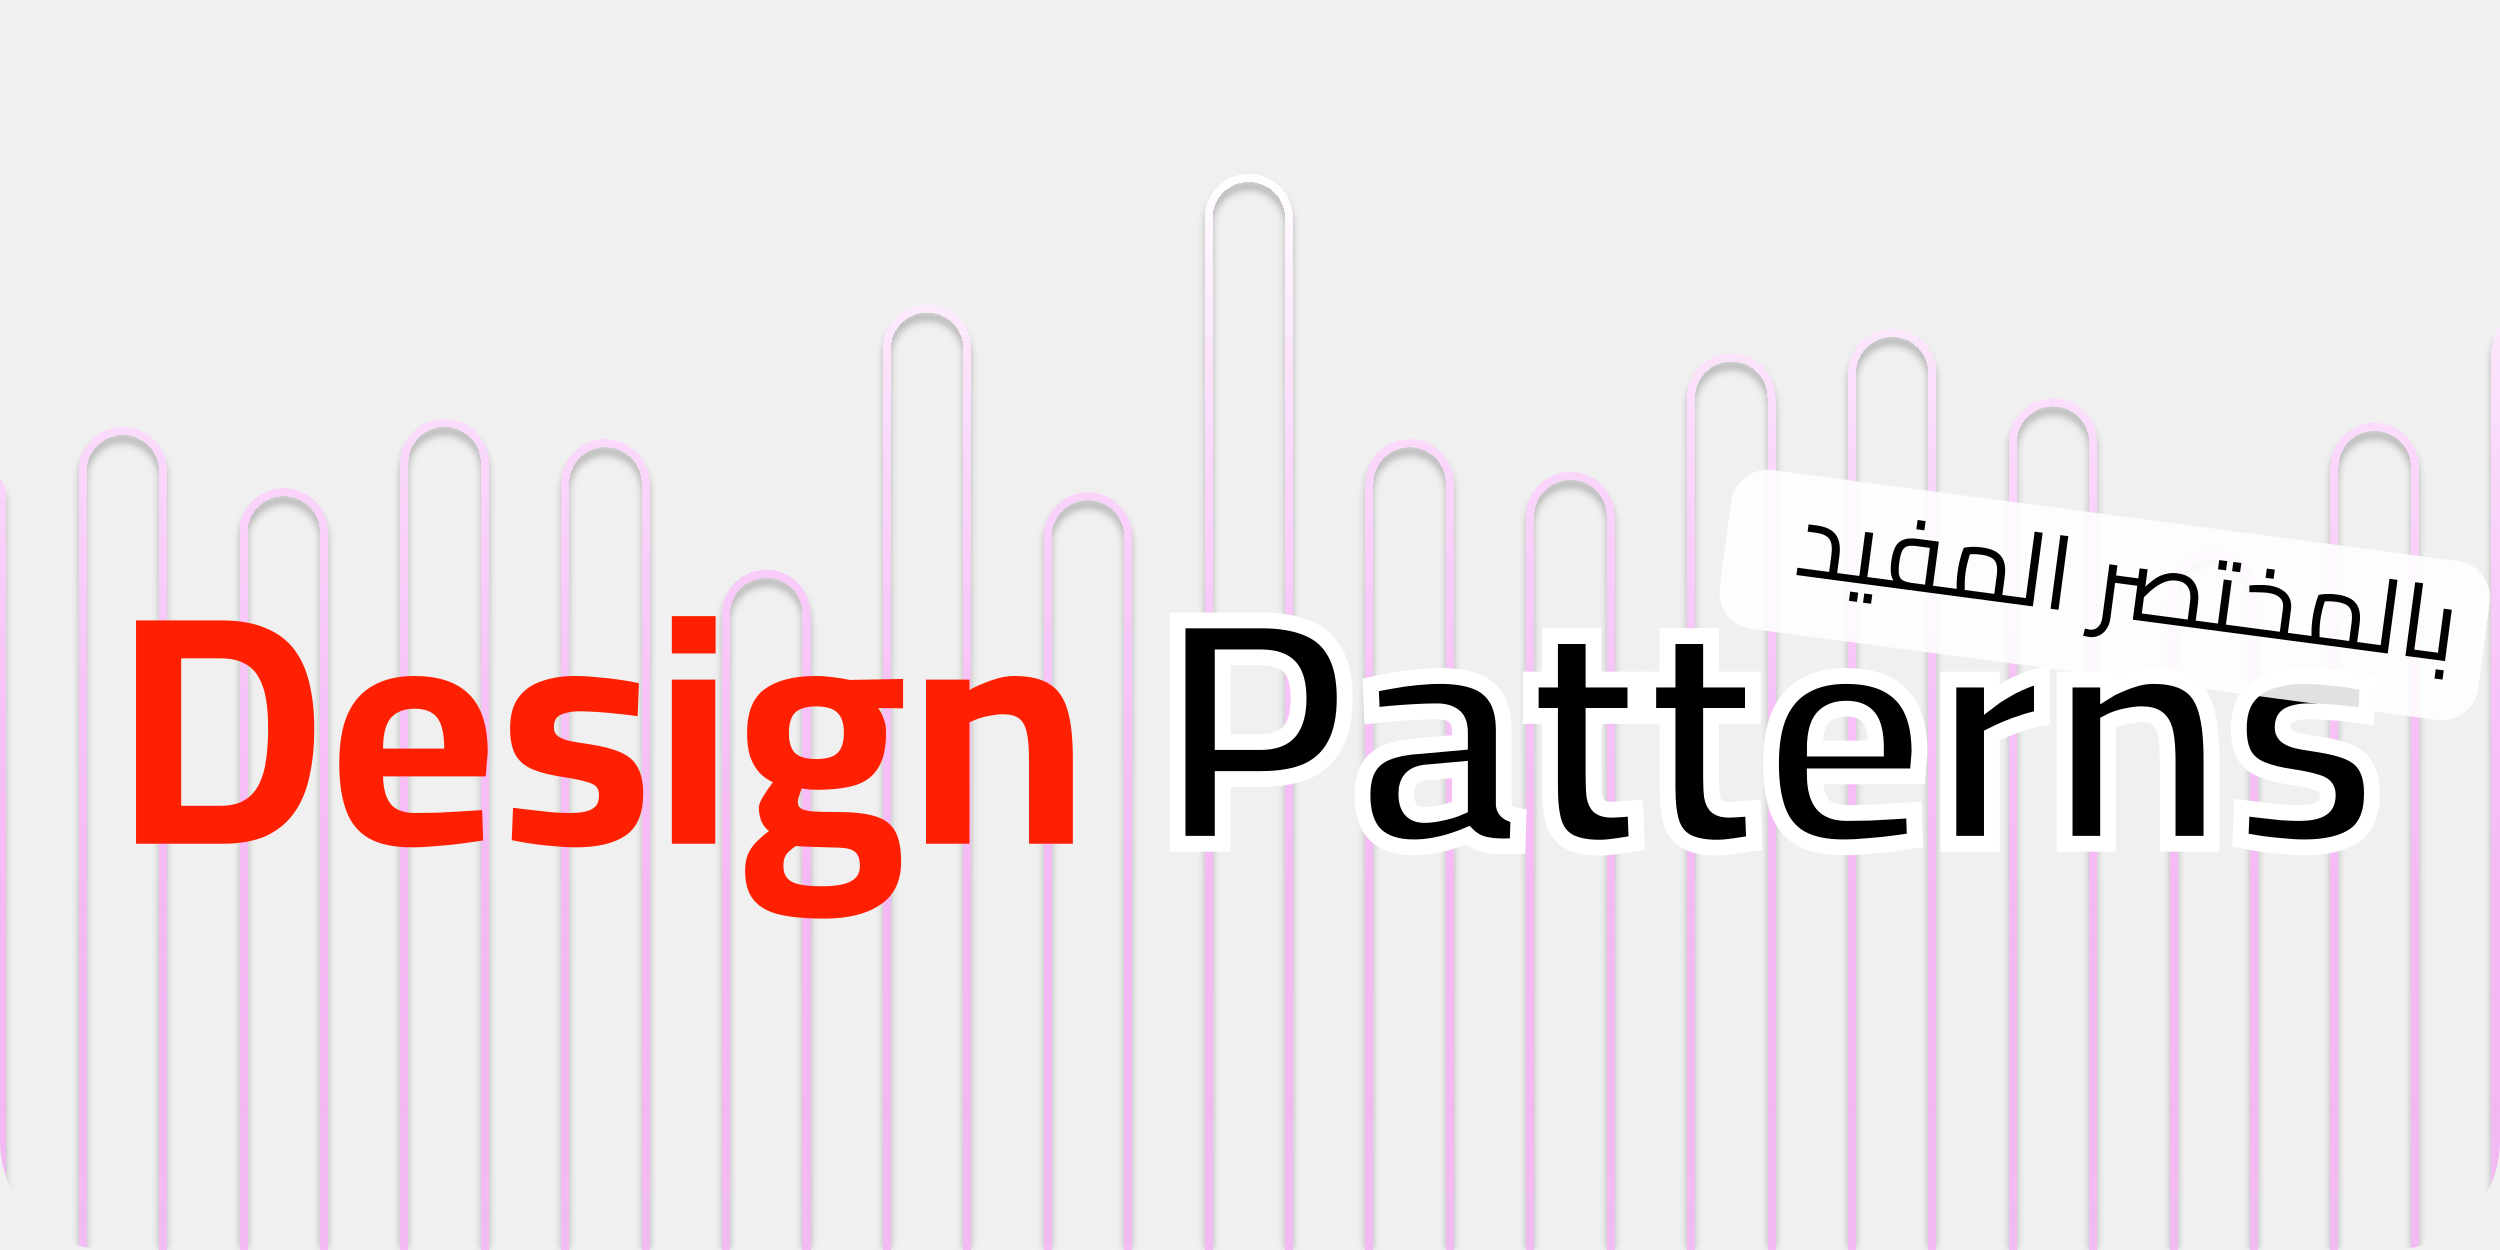
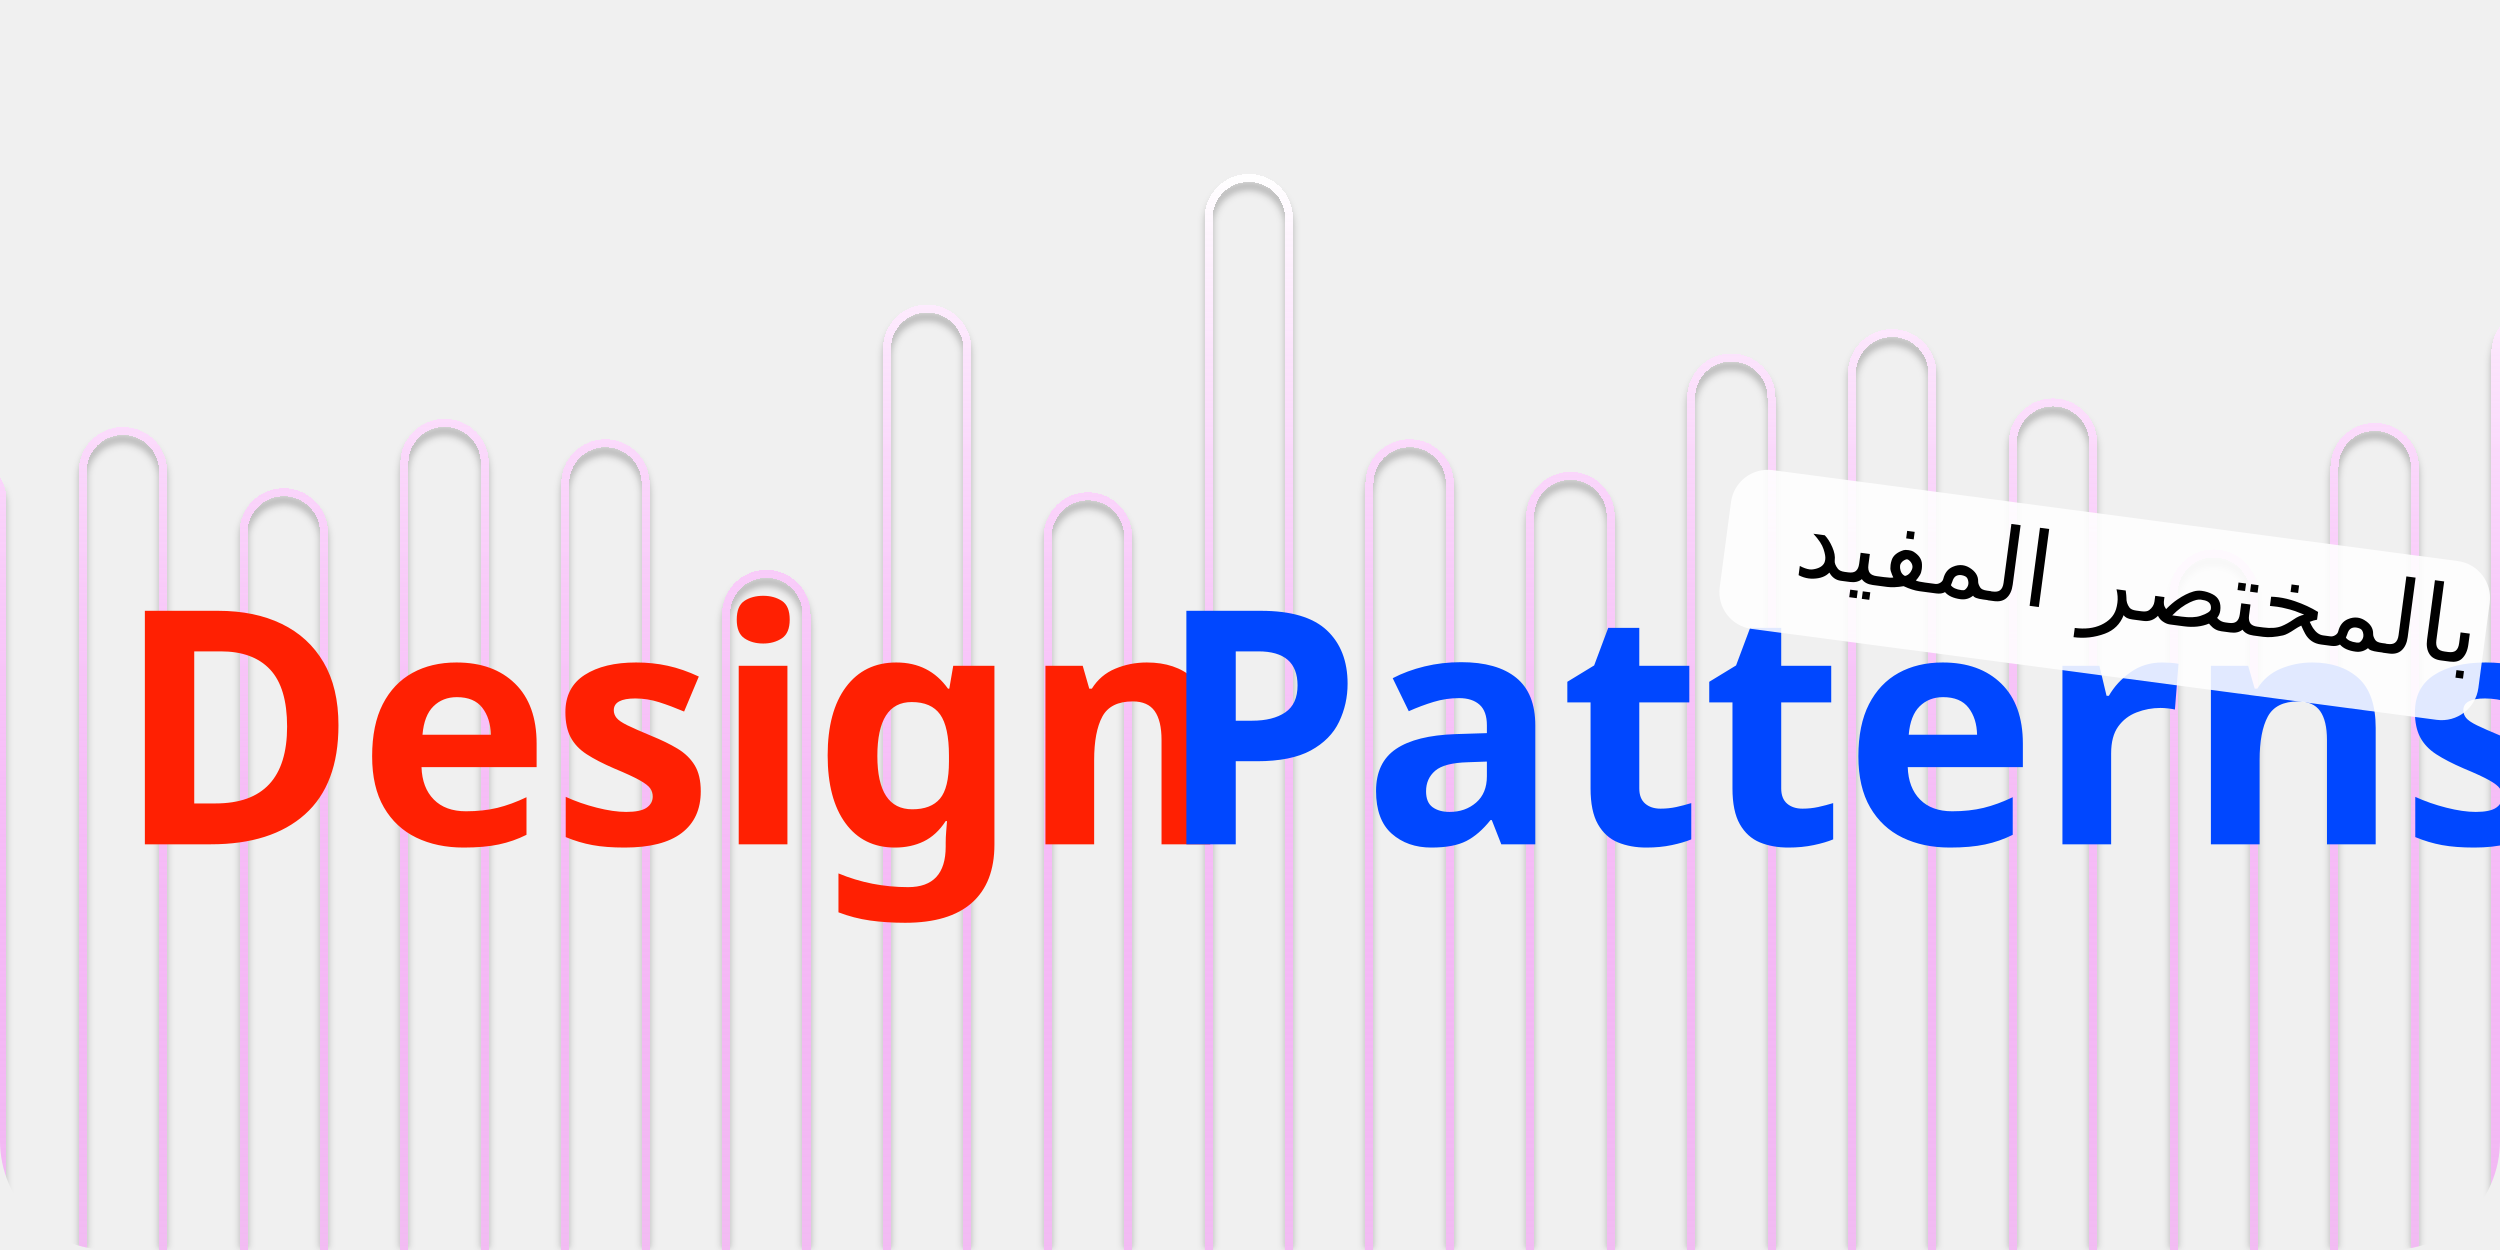
<svg xmlns="http://www.w3.org/2000/svg" width="1280" height="640" viewBox="0 0 1280 640" fill="none">
-   <g id="Frame 30">
-     <g clip-path="url(#clip0_211_2)">
-       <g id="Group 65">
-         <g id="path" filter="url(#filter0_d_211_2)">
-           <path d="M-40 507L-40 255.887C-40 244.517 -30.783 235.3 -19.413 235.3V235.3C-8.042 235.3 1.175 244.517 1.175 255.887V507V772.742C1.175 784.113 10.392 793.33 21.762 793.33V793.33C33.133 793.33 42.35 784.113 42.35 772.742V507V241.257C42.35 229.887 51.567 220.67 62.938 220.67V220.67C74.308 220.67 83.525 229.887 83.525 241.257V507V741.392C83.525 752.763 92.742 761.98 104.112 761.98V761.98C115.483 761.98 124.7 752.763 124.7 741.392V507V272.607C124.7 261.237 133.917 252.02 145.287 252.02V252.02C156.658 252.02 165.875 261.237 165.875 272.607V507V776.922C165.875 788.293 175.092 797.51 186.462 797.51V797.51C197.833 797.51 207.05 788.293 207.05 776.922V507V237.078C207.05 225.707 216.267 216.49 227.637 216.49V216.49C239.008 216.49 248.225 225.707 248.225 237.078V507V766.472C248.225 777.843 257.442 787.06 268.812 787.06V787.06C280.183 787.06 289.4 777.843 289.4 766.472V507V247.528C289.4 236.157 298.617 226.94 309.987 226.94V226.94C321.358 226.94 330.575 236.157 330.575 247.528V507V699.593C330.575 710.963 339.792 720.18 351.162 720.18V720.18C362.533 720.18 371.75 710.963 371.75 699.593V507V314.407C371.75 303.037 380.967 293.82 392.337 293.82V293.82C403.708 293.82 412.925 303.037 412.925 314.407V507V835.443C412.925 846.813 422.142 856.03 433.512 856.03V856.03C444.883 856.03 454.1 846.813 454.1 835.442V507V178.557C454.1 167.187 463.317 157.97 474.687 157.97V157.97C486.058 157.97 495.275 167.187 495.275 178.558V507V739.302C495.275 750.673 504.492 759.89 515.862 759.89V759.89C527.233 759.89 536.45 750.673 536.45 739.302V507V274.698C536.45 263.327 545.667 254.11 557.037 254.11V254.11C568.408 254.11 577.625 263.327 577.625 274.698V507V902.322C577.625 913.693 586.842 922.91 598.212 922.91V922.91C609.583 922.91 618.8 913.693 618.8 902.322V507V111.677C618.8 100.307 628.017 91.09 639.387 91.09V91.09C650.758 91.09 659.975 100.307 659.975 111.678V507V766.472C659.975 777.843 669.192 787.06 680.562 787.06V787.06C691.933 787.06 701.15 777.843 701.15 766.472V507V247.528C701.15 236.157 710.367 226.94 721.737 226.94V226.94C733.108 226.94 742.325 236.157 742.325 247.528V507V749.753C742.325 761.123 751.542 770.34 762.912 770.34V770.34C774.283 770.34 783.5 761.123 783.5 749.753V507V264.248C783.5 252.877 792.717 243.66 804.087 243.66V243.66C815.458 243.66 824.675 252.877 824.675 264.247V507V810.363C824.675 821.733 833.892 830.95 845.262 830.95V830.95C856.633 830.95 865.85 821.733 865.85 810.362V507V203.637C865.85 192.267 875.067 183.05 886.437 183.05V183.05C897.808 183.05 907.025 192.267 907.025 203.637V507V822.903C907.025 834.273 916.242 843.49 927.612 843.49V843.49C938.983 843.49 948.2 834.273 948.2 822.902V507V191.097C948.2 179.727 957.417 170.51 968.787 170.51V170.51C980.158 170.51 989.375 179.727 989.375 191.098V507V787.372C989.375 798.743 998.592 807.96 1009.96 807.96V807.96C1021.33 807.96 1030.55 798.743 1030.55 787.372V507V226.627C1030.55 215.257 1039.77 206.04 1051.14 206.04V206.04C1062.51 206.04 1071.72 215.257 1071.72 226.627V507V710.042C1071.72 721.413 1080.94 730.63 1092.31 730.63V730.63C1103.68 730.63 1112.9 721.413 1112.9 710.043V507V303.958C1112.9 292.587 1122.12 283.37 1133.49 283.37V283.37C1144.86 283.37 1154.07 292.587 1154.07 303.958V507V774.833C1154.07 786.203 1163.29 795.42 1174.66 795.42V795.42C1186.03 795.42 1195.25 786.203 1195.25 774.833V507V239.168C1195.25 227.797 1204.47 218.58 1215.84 218.58V218.58C1227.21 218.58 1236.42 227.797 1236.42 239.168V507V833.353C1236.42 844.723 1245.64 853.94 1257.01 853.94V853.94C1268.38 853.94 1277.6 844.723 1277.6 833.352V507V180.647C1277.6 169.277 1286.82 160.06 1298.19 160.06V160.06C1309.56 160.06 1318.77 169.277 1318.77 180.647V507V714.222C1318.77 725.593 1327.99 734.81 1339.36 734.81V734.81C1350.73 734.81 1359.95 725.593 1359.95 714.222V507V299.777C1359.95 288.407 1369.17 279.19 1380.54 279.19V279.19C1391.91 279.19 1401.12 288.407 1401.12 299.777V507V904.412C1401.12 915.783 1410.34 925 1421.71 925V925C1433.08 925 1442.3 915.783 1442.3 904.412V507V109.587C1442.3 98.217 1451.52 89 1462.89 89V89C1474.26 89 1483.47 98.217 1483.47 109.588V507V724.672C1483.47 736.043 1492.69 745.26 1504.06 745.26V745.26C1515.43 745.26 1524.65 736.043 1524.65 724.672V507V289.328C1524.65 277.957 1533.87 268.74 1545.24 268.74V268.74C1556.61 268.74 1565.82 277.957 1565.82 289.328V507V881.422C1565.82 892.793 1575.04 902.01 1586.41 902.01V902.01C1597.78 902.01 1607 892.793 1607 881.422V507" stroke="url(#paint0_linear_211_2)" stroke-width="4.118" shape-rendering="crispEdges" />
-         </g>
-       </g>
-       <g id="Group 70">
-         <path id="Design" d="M69.652 432V317.648H113.35C122.279 317.648 129.758 318.932 135.785 321.499C141.924 323.954 146.835 327.582 150.518 332.381C154.202 337.181 156.825 342.985 158.387 349.794C160.062 356.602 160.899 364.36 160.899 373.066C160.899 381.884 160.118 389.864 158.555 397.008C157.104 404.151 154.592 410.346 151.021 415.592C147.449 420.838 142.649 424.912 136.622 427.814C130.595 430.605 123.061 432 114.02 432H69.652ZM92.756 412.579H112.68C117.926 412.579 122.168 411.574 125.405 409.565C128.641 407.556 131.097 404.765 132.771 401.194C134.557 397.51 135.729 393.325 136.287 388.637C136.957 383.837 137.292 378.647 137.292 373.066C137.292 367.708 136.957 362.853 136.287 358.5C135.618 354.035 134.39 350.24 132.604 347.115C130.93 343.878 128.474 341.422 125.237 339.748C122.112 337.962 117.926 337.069 112.68 337.069H92.756V412.579ZM210.865 433.842C201.601 433.842 194.234 432.279 188.765 429.154C183.407 426.028 179.556 421.285 177.212 414.923C174.868 408.56 173.697 400.58 173.697 390.981C173.697 380.6 175.148 372.117 178.05 365.532C181.063 358.946 185.416 354.091 191.109 350.966C196.801 347.729 203.833 346.11 212.205 346.11C224.594 346.11 233.914 349.236 240.165 355.486C246.527 361.737 249.708 371.615 249.708 385.121L248.703 397.51H196.132C196.243 403.761 197.527 408.449 199.982 411.574C202.438 414.699 206.679 416.262 212.707 416.262C216.167 416.262 219.962 416.206 224.092 416.095C228.222 415.871 232.296 415.648 236.314 415.425C240.444 415.202 243.96 414.978 246.862 414.755L247.364 430.326C244.574 430.772 241.058 431.274 236.816 431.833C232.575 432.391 228.166 432.837 223.59 433.172C219.125 433.618 214.883 433.842 210.865 433.842ZM196.132 383.279H227.44C227.44 375.689 226.213 370.387 223.757 367.373C221.413 364.36 217.562 362.853 212.205 362.853C206.958 362.853 202.94 364.416 200.15 367.541C197.471 370.666 196.132 375.912 196.132 383.279ZM294.819 433.842C291.135 433.842 287.173 433.618 282.932 433.172C278.802 432.837 274.895 432.391 271.212 431.833C267.64 431.274 264.571 430.716 262.003 430.158L262.673 413.583C265.575 413.918 268.812 414.309 272.384 414.755C276.067 415.202 279.639 415.592 283.099 415.927C286.671 416.15 289.573 416.262 291.805 416.262C295.154 416.262 297.888 415.983 300.009 415.425C302.241 414.867 303.916 413.974 305.032 412.746C306.148 411.407 306.706 409.509 306.706 407.054C306.706 405.156 306.204 403.705 305.199 402.7C304.306 401.696 302.52 400.859 299.842 400.189C297.274 399.408 293.479 398.626 288.457 397.845C282.206 396.952 277.016 395.669 272.886 393.994C268.868 392.32 265.91 389.864 264.012 386.628C262.115 383.279 261.166 378.758 261.166 373.066C261.166 366.146 262.673 360.732 265.687 356.826C268.7 352.919 272.719 350.184 277.741 348.622C282.764 346.948 288.233 346.11 294.149 346.11C298.056 346.11 302.074 346.334 306.204 346.78C310.334 347.115 314.24 347.561 317.924 348.119C321.607 348.678 324.677 349.236 327.132 349.794L326.462 366.704C323.672 366.257 320.435 365.867 316.752 365.532C313.068 365.085 309.385 364.75 305.702 364.527C302.13 364.304 299.116 364.192 296.661 364.192C294.093 364.192 291.805 364.471 289.796 365.03C287.787 365.476 286.224 366.257 285.108 367.373C284.104 368.49 283.601 370.164 283.601 372.396C283.601 373.959 284.048 375.243 284.941 376.247C285.834 377.252 287.508 378.145 289.964 378.926C292.531 379.596 296.214 380.265 301.014 380.935C307.934 381.94 313.459 383.335 317.589 385.121C321.719 386.907 324.677 389.474 326.462 392.822C328.36 396.171 329.309 400.691 329.309 406.384C329.309 416.541 326.295 423.685 320.268 427.814C314.352 431.833 305.869 433.842 294.819 433.842ZM343.977 432V347.952H366.244V432H343.977ZM343.977 334.558V315.471H366.412V334.558H343.977ZM421.853 470.341C412.924 470.341 405.446 469.671 399.418 468.331C393.503 466.992 389.038 464.536 386.024 460.965C383.011 457.505 381.504 452.482 381.504 445.896C381.504 442.994 381.894 440.371 382.676 438.027C383.569 435.795 384.908 433.674 386.694 431.665C388.591 429.656 390.935 427.591 393.726 425.47C392.163 424.354 390.88 422.736 389.875 420.615C388.982 418.383 388.536 415.983 388.536 413.416C388.536 412.076 389.317 410.123 390.88 407.556C392.554 404.877 394.172 402.533 395.735 400.524C393.503 399.519 391.382 398.068 389.373 396.171C387.364 394.162 385.689 391.483 384.35 388.134C383.122 384.786 382.508 380.489 382.508 375.243C382.508 364.639 385.522 357.161 391.549 352.807C397.688 348.343 406.394 346.11 417.668 346.11C420.57 346.11 423.695 346.334 427.044 346.78C430.392 347.227 433.071 347.673 435.08 348.119L462.371 347.617V362.686L449.646 362.518C450.651 363.858 451.544 365.588 452.325 367.708C453.218 369.717 453.664 372.229 453.664 375.243C453.664 382.944 452.325 388.916 449.646 393.157C447.079 397.399 443.172 400.356 437.926 402.031C432.68 403.593 426.039 404.375 418.003 404.375C417.11 404.375 415.882 404.319 414.319 404.207C412.757 403.984 411.473 403.817 410.469 403.705C410.022 404.821 409.576 406.105 409.129 407.556C408.683 408.895 408.459 409.844 408.459 410.402C408.459 411.853 408.906 412.969 409.799 413.751C410.803 414.532 412.757 415.09 415.659 415.425C418.672 415.648 423.193 415.76 429.22 415.76C437.145 415.76 443.451 416.485 448.139 417.936C452.939 419.387 456.343 421.954 458.352 425.638C460.362 429.321 461.366 434.511 461.366 441.208C461.366 451.142 457.85 458.453 450.818 463.141C443.898 467.941 434.243 470.341 421.853 470.341ZM420.682 453.765C427.602 453.765 432.569 452.928 435.582 451.254C438.708 449.691 440.27 447.068 440.27 443.385C440.27 440.483 439.712 438.362 438.596 437.023C437.592 435.683 435.861 434.79 433.406 434.344C430.95 434.009 427.602 433.842 423.36 433.842C422.244 433.842 420.905 433.786 419.342 433.674C417.779 433.674 416.161 433.618 414.487 433.507C412.924 433.507 411.473 433.451 410.134 433.339C408.906 433.228 408.013 433.172 407.455 433.172C404.999 434.846 403.325 436.353 402.432 437.692C401.539 439.144 401.093 441.041 401.093 443.385C401.093 445.952 401.707 447.961 402.934 449.412C404.162 450.975 406.171 452.091 408.962 452.761C411.864 453.431 415.77 453.765 420.682 453.765ZM417.835 388.637C422.97 388.637 426.597 387.632 428.718 385.623C430.95 383.502 432.066 380.042 432.066 375.243C432.066 370.443 430.95 366.983 428.718 364.862C426.597 362.741 422.97 361.681 417.835 361.681C412.924 361.681 409.352 362.741 407.12 364.862C404.999 366.983 403.939 370.443 403.939 375.243C403.939 380.042 404.999 383.502 407.12 385.623C409.352 387.632 412.924 388.637 417.835 388.637ZM474.124 432V347.952H496.392V353.31C498.178 352.194 500.355 351.133 502.922 350.129C505.489 349.012 508.168 348.064 510.958 347.282C513.86 346.501 516.651 346.11 519.33 346.11C527.143 346.11 533.17 347.506 537.412 350.296C541.765 352.975 544.834 357.44 546.62 363.69C548.406 369.829 549.299 378.089 549.299 388.469V432H526.864V389.641C526.864 383.837 526.529 379.205 525.859 375.745C525.189 372.173 523.906 369.606 522.008 368.043C520.111 366.481 517.32 365.699 513.637 365.699C511.628 365.699 509.507 365.922 507.275 366.369C505.154 366.704 503.089 367.206 501.08 367.876C499.183 368.545 497.62 369.215 496.392 369.885V432H474.124Z" fill="#FF2002" />
-         <g id="Patterns">
-           <path d="M602.909 432V317.648H645.937C655.425 317.648 663.294 318.987 669.544 321.666C675.795 324.233 680.483 328.419 683.608 334.223C686.845 340.027 688.463 347.785 688.463 357.495C688.463 367.206 686.845 375.131 683.608 381.27C680.483 387.297 675.795 391.762 669.544 394.664C663.294 397.454 655.425 398.85 645.937 398.85H626.014V432H602.909ZM626.014 379.93H645.268C652.299 379.93 657.322 378.089 660.336 374.405C663.35 370.61 664.856 365.03 664.856 357.663C664.856 350.073 663.35 344.659 660.336 341.422C657.322 338.186 652.299 336.567 645.268 336.567H626.014V379.93Z" fill="black" />
-           <path d="M723.892 433.842C715.186 433.842 708.601 431.665 704.136 427.312C699.783 422.847 697.606 416.15 697.606 407.221C697.606 400.97 698.723 396.115 700.955 392.655C703.187 389.083 706.48 386.516 710.833 384.953C715.298 383.279 720.711 382.274 727.074 381.94L747.499 380.098V375.075C747.499 371.057 746.495 368.266 744.486 366.704C742.477 365.03 739.519 364.192 735.612 364.192C732.487 364.192 728.859 364.304 724.73 364.527C720.711 364.75 716.693 365.03 712.675 365.364C708.768 365.699 705.364 366.034 702.462 366.369L701.792 350.631C704.694 349.961 708.154 349.291 712.173 348.622C716.302 347.84 720.6 347.227 725.064 346.78C729.529 346.334 733.659 346.11 737.454 346.11C744.597 346.11 750.569 347.003 755.369 348.789C760.168 350.575 763.796 353.533 766.251 357.663C768.707 361.681 769.935 367.15 769.935 374.071V412.411C770.158 413.974 770.995 415.202 772.446 416.095C773.897 416.876 775.571 417.434 777.469 417.769L776.967 433.172C774.288 433.284 771.665 433.339 769.097 433.339C766.53 433.339 764.354 433.172 762.568 432.837C760.001 432.502 757.768 431.833 755.871 430.828C754.085 429.823 752.634 428.763 751.518 427.647C749.732 428.428 747.332 429.321 744.318 430.326C741.305 431.33 738.012 432.167 734.44 432.837C730.98 433.507 727.464 433.842 723.892 433.842ZM729.25 417.266C731.371 417.266 733.603 417.043 735.947 416.597C738.291 416.15 740.468 415.648 742.477 415.09C744.597 414.42 746.272 413.806 747.499 413.248V393.994L730.422 395.501C726.739 395.836 724.06 396.952 722.386 398.85C720.823 400.635 720.042 403.203 720.042 406.551C720.042 409.9 720.767 412.523 722.218 414.42C723.781 416.318 726.125 417.266 729.25 417.266Z" fill="black" />
-           <path d="M819.064 434.009C812.925 434.009 807.958 433.116 804.163 431.33C800.368 429.544 797.633 426.475 795.959 422.122C794.396 417.657 793.615 411.462 793.615 403.538V366.536H783.737V347.952H793.615V325.684H815.883V347.952H837.313V366.536H815.883V397.678C815.883 402.031 816.05 405.435 816.385 407.891C816.831 410.346 817.724 412.076 819.064 413.081C820.403 414.085 822.468 414.588 825.258 414.588C826.04 414.588 827.212 414.532 828.774 414.42C830.337 414.309 831.9 414.197 833.462 414.085C835.025 413.974 836.309 413.862 837.313 413.751L837.983 431.665C835.304 432.112 832.067 432.614 828.272 433.172C824.589 433.73 821.519 434.009 819.064 434.009Z" fill="black" />
-           <path d="M879.232 434.009C873.094 434.009 868.127 433.116 864.332 431.33C860.537 429.544 857.802 426.475 856.128 422.122C854.565 417.657 853.784 411.462 853.784 403.538V366.536H843.906V347.952H853.784V325.684H876.051V347.952H897.482V366.536H876.051V397.678C876.051 402.031 876.219 405.435 876.554 407.891C877 410.346 877.893 412.076 879.232 413.081C880.572 414.085 882.637 414.588 885.427 414.588C886.209 414.588 887.381 414.532 888.943 414.42C890.506 414.309 892.068 414.197 893.631 414.085C895.194 413.974 896.477 413.862 897.482 413.751L898.152 431.665C895.473 432.112 892.236 432.614 888.441 433.172C884.758 433.73 881.688 434.009 879.232 434.009Z" fill="black" />
-           <path d="M943.922 433.842C934.658 433.842 927.291 432.279 921.822 429.154C916.464 426.028 912.613 421.285 910.269 414.923C907.925 408.56 906.753 400.58 906.753 390.981C906.753 380.6 908.204 372.117 911.106 365.532C914.12 358.946 918.473 354.091 924.165 350.966C929.858 347.729 936.89 346.11 945.261 346.11C957.651 346.11 966.971 349.236 973.221 355.486C979.584 361.737 982.765 371.615 982.765 385.121L981.76 397.51H929.188C929.3 403.761 930.584 408.449 933.039 411.574C935.495 414.699 939.736 416.262 945.763 416.262C949.224 416.262 953.019 416.206 957.148 416.095C961.278 415.871 965.352 415.648 969.371 415.425C973.5 415.202 977.016 414.978 979.918 414.755L980.421 430.326C977.63 430.772 974.114 431.274 969.873 431.833C965.631 432.391 961.222 432.837 956.646 433.172C952.181 433.618 947.94 433.842 943.922 433.842ZM929.188 383.279H960.497C960.497 375.689 959.269 370.387 956.814 367.374C954.47 364.36 950.619 362.853 945.261 362.853C940.015 362.853 935.997 364.416 933.207 367.541C930.528 370.666 929.188 375.912 929.188 383.279Z" fill="black" />
-           <path d="M997.571 432V347.952H1019.84V357.83C1021.74 356.379 1024.08 354.872 1026.87 353.31C1029.66 351.635 1032.68 350.129 1035.91 348.789C1039.26 347.338 1042.44 346.389 1045.46 345.943V367.541C1042.55 367.987 1039.48 368.769 1036.25 369.885C1033.01 370.889 1029.94 372.006 1027.04 373.233C1024.25 374.461 1021.85 375.577 1019.84 376.582V432H997.571Z" fill="black" />
-           <path d="M1057.09 432V347.952H1079.35V353.31C1081.14 352.194 1083.32 351.133 1085.88 350.129C1088.45 349.012 1091.13 348.064 1093.92 347.282C1096.82 346.501 1099.61 346.11 1102.29 346.11C1110.1 346.11 1116.13 347.506 1120.37 350.296C1124.73 352.975 1127.8 357.44 1129.58 363.69C1131.37 369.829 1132.26 378.089 1132.26 388.469V432H1109.83V389.641C1109.83 383.837 1109.49 379.205 1108.82 375.745C1108.15 372.173 1106.87 369.606 1104.97 368.043C1103.07 366.481 1100.28 365.699 1096.6 365.699C1094.59 365.699 1092.47 365.922 1090.24 366.369C1088.12 366.704 1086.05 367.206 1084.04 367.876C1082.14 368.545 1080.58 369.215 1079.35 369.885V432H1057.09Z" fill="black" />
-           <path d="M1179.93 433.842C1176.25 433.842 1172.29 433.618 1168.05 433.172C1163.92 432.837 1160.01 432.391 1156.33 431.833C1152.75 431.274 1149.68 430.716 1147.12 430.158L1147.79 413.583C1150.69 413.918 1153.93 414.309 1157.5 414.755C1161.18 415.202 1164.75 415.592 1168.21 415.927C1171.78 416.15 1174.69 416.262 1176.92 416.262C1180.27 416.262 1183 415.983 1185.12 415.425C1187.36 414.867 1189.03 413.974 1190.15 412.746C1191.26 411.407 1191.82 409.509 1191.82 407.054C1191.82 405.156 1191.32 403.705 1190.31 402.7C1189.42 401.696 1187.63 400.859 1184.96 400.189C1182.39 399.408 1178.59 398.626 1173.57 397.845C1167.32 396.952 1162.13 395.669 1158 393.994C1153.98 392.32 1151.02 389.864 1149.13 386.628C1147.23 383.279 1146.28 378.758 1146.28 373.066C1146.28 366.146 1147.79 360.732 1150.8 356.826C1153.81 352.919 1157.83 350.184 1162.86 348.622C1167.88 346.948 1173.35 346.11 1179.26 346.11C1183.17 346.11 1187.19 346.334 1191.32 346.78C1195.45 347.115 1199.35 347.561 1203.04 348.119C1206.72 348.678 1209.79 349.236 1212.25 349.794L1211.58 366.704C1208.79 366.257 1205.55 365.867 1201.87 365.532C1198.18 365.085 1194.5 364.75 1190.82 364.527C1187.24 364.304 1184.23 364.192 1181.77 364.192C1179.21 364.192 1176.92 364.471 1174.91 365.03C1172.9 365.476 1171.34 366.257 1170.22 367.374C1169.22 368.49 1168.71 370.164 1168.71 372.396C1168.71 373.959 1169.16 375.243 1170.05 376.247C1170.95 377.252 1172.62 378.145 1175.08 378.926C1177.64 379.596 1181.33 380.265 1186.13 380.935C1193.05 381.94 1198.57 383.335 1202.7 385.121C1206.83 386.907 1209.79 389.474 1211.58 392.822C1213.47 396.171 1214.42 400.691 1214.42 406.384C1214.42 416.541 1211.41 423.685 1205.38 427.814C1199.47 431.833 1190.98 433.842 1179.93 433.842Z" fill="black" />
-           <path d="M602.909 432V317.648H645.937C655.425 317.648 663.294 318.987 669.544 321.666C675.795 324.233 680.483 328.419 683.608 334.223C686.845 340.027 688.463 347.785 688.463 357.495C688.463 367.206 686.845 375.131 683.608 381.27C680.483 387.297 675.795 391.762 669.544 394.664C663.294 397.454 655.425 398.85 645.937 398.85H626.014V432H602.909ZM626.014 379.93H645.268C652.299 379.93 657.322 378.089 660.336 374.405C663.35 370.61 664.856 365.03 664.856 357.663C664.856 350.073 663.35 344.659 660.336 341.422C657.322 338.186 652.299 336.567 645.268 336.567H626.014V379.93Z" stroke="white" stroke-width="8.093" />
-           <path d="M723.892 433.842C715.186 433.842 708.601 431.665 704.136 427.312C699.783 422.847 697.606 416.15 697.606 407.221C697.606 400.97 698.723 396.115 700.955 392.655C703.187 389.083 706.48 386.516 710.833 384.953C715.298 383.279 720.711 382.274 727.074 381.94L747.499 380.098V375.075C747.499 371.057 746.495 368.266 744.486 366.704C742.477 365.03 739.519 364.192 735.612 364.192C732.487 364.192 728.859 364.304 724.73 364.527C720.711 364.75 716.693 365.03 712.675 365.364C708.768 365.699 705.364 366.034 702.462 366.369L701.792 350.631C704.694 349.961 708.154 349.291 712.173 348.622C716.302 347.84 720.6 347.227 725.064 346.78C729.529 346.334 733.659 346.11 737.454 346.11C744.597 346.11 750.569 347.003 755.369 348.789C760.168 350.575 763.796 353.533 766.251 357.663C768.707 361.681 769.935 367.15 769.935 374.071V412.411C770.158 413.974 770.995 415.202 772.446 416.095C773.897 416.876 775.571 417.434 777.469 417.769L776.967 433.172C774.288 433.284 771.665 433.339 769.097 433.339C766.53 433.339 764.354 433.172 762.568 432.837C760.001 432.502 757.768 431.833 755.871 430.828C754.085 429.823 752.634 428.763 751.518 427.647C749.732 428.428 747.332 429.321 744.318 430.326C741.305 431.33 738.012 432.167 734.44 432.837C730.98 433.507 727.464 433.842 723.892 433.842ZM729.25 417.266C731.371 417.266 733.603 417.043 735.947 416.597C738.291 416.15 740.468 415.648 742.477 415.09C744.597 414.42 746.272 413.806 747.499 413.248V393.994L730.422 395.501C726.739 395.836 724.06 396.952 722.386 398.85C720.823 400.635 720.042 403.203 720.042 406.551C720.042 409.9 720.767 412.523 722.218 414.42C723.781 416.318 726.125 417.266 729.25 417.266Z" stroke="white" stroke-width="8.093" />
-           <path d="M819.064 434.009C812.925 434.009 807.958 433.116 804.163 431.33C800.368 429.544 797.633 426.475 795.959 422.122C794.396 417.657 793.615 411.462 793.615 403.538V366.536H783.737V347.952H793.615V325.684H815.883V347.952H837.313V366.536H815.883V397.678C815.883 402.031 816.05 405.435 816.385 407.891C816.831 410.346 817.724 412.076 819.064 413.081C820.403 414.085 822.468 414.588 825.258 414.588C826.04 414.588 827.212 414.532 828.774 414.42C830.337 414.309 831.9 414.197 833.462 414.085C835.025 413.974 836.309 413.862 837.313 413.751L837.983 431.665C835.304 432.112 832.067 432.614 828.272 433.172C824.589 433.73 821.519 434.009 819.064 434.009Z" stroke="white" stroke-width="8.093" />
-           <path d="M879.232 434.009C873.094 434.009 868.127 433.116 864.332 431.33C860.537 429.544 857.802 426.475 856.128 422.122C854.565 417.657 853.784 411.462 853.784 403.538V366.536H843.906V347.952H853.784V325.684H876.051V347.952H897.482V366.536H876.051V397.678C876.051 402.031 876.219 405.435 876.554 407.891C877 410.346 877.893 412.076 879.232 413.081C880.572 414.085 882.637 414.588 885.427 414.588C886.209 414.588 887.381 414.532 888.943 414.42C890.506 414.309 892.068 414.197 893.631 414.085C895.194 413.974 896.477 413.862 897.482 413.751L898.152 431.665C895.473 432.112 892.236 432.614 888.441 433.172C884.758 433.73 881.688 434.009 879.232 434.009Z" stroke="white" stroke-width="8.093" />
-           <path d="M943.922 433.842C934.658 433.842 927.291 432.279 921.822 429.154C916.464 426.028 912.613 421.285 910.269 414.923C907.925 408.56 906.753 400.58 906.753 390.981C906.753 380.6 908.204 372.117 911.106 365.532C914.12 358.946 918.473 354.091 924.165 350.966C929.858 347.729 936.89 346.11 945.261 346.11C957.651 346.11 966.971 349.236 973.221 355.486C979.584 361.737 982.765 371.615 982.765 385.121L981.76 397.51H929.188C929.3 403.761 930.584 408.449 933.039 411.574C935.495 414.699 939.736 416.262 945.763 416.262C949.224 416.262 953.019 416.206 957.148 416.095C961.278 415.871 965.352 415.648 969.371 415.425C973.5 415.202 977.016 414.978 979.918 414.755L980.421 430.326C977.63 430.772 974.114 431.274 969.873 431.833C965.631 432.391 961.222 432.837 956.646 433.172C952.181 433.618 947.94 433.842 943.922 433.842ZM929.188 383.279H960.497C960.497 375.689 959.269 370.387 956.814 367.374C954.47 364.36 950.619 362.853 945.261 362.853C940.015 362.853 935.997 364.416 933.207 367.541C930.528 370.666 929.188 375.912 929.188 383.279Z" stroke="white" stroke-width="8.093" />
-           <path d="M997.571 432V347.952H1019.84V357.83C1021.74 356.379 1024.08 354.872 1026.87 353.31C1029.66 351.635 1032.68 350.129 1035.91 348.789C1039.26 347.338 1042.44 346.389 1045.46 345.943V367.541C1042.55 367.987 1039.48 368.769 1036.25 369.885C1033.01 370.889 1029.94 372.006 1027.04 373.233C1024.25 374.461 1021.85 375.577 1019.84 376.582V432H997.571Z" stroke="white" stroke-width="8.093" />
-           <path d="M1057.09 432V347.952H1079.35V353.31C1081.14 352.194 1083.32 351.133 1085.88 350.129C1088.45 349.012 1091.13 348.064 1093.92 347.282C1096.82 346.501 1099.61 346.11 1102.29 346.11C1110.1 346.11 1116.13 347.506 1120.37 350.296C1124.73 352.975 1127.8 357.44 1129.58 363.69C1131.37 369.829 1132.26 378.089 1132.26 388.469V432H1109.83V389.641C1109.83 383.837 1109.49 379.205 1108.82 375.745C1108.15 372.173 1106.87 369.606 1104.97 368.043C1103.07 366.481 1100.28 365.699 1096.6 365.699C1094.59 365.699 1092.47 365.922 1090.24 366.369C1088.12 366.704 1086.05 367.206 1084.04 367.876C1082.14 368.545 1080.58 369.215 1079.35 369.885V432H1057.09Z" stroke="white" stroke-width="8.093" />
-           <path d="M1179.93 433.842C1176.25 433.842 1172.29 433.618 1168.05 433.172C1163.92 432.837 1160.01 432.391 1156.33 431.833C1152.75 431.274 1149.68 430.716 1147.12 430.158L1147.79 413.583C1150.69 413.918 1153.93 414.309 1157.5 414.755C1161.18 415.202 1164.75 415.592 1168.21 415.927C1171.78 416.15 1174.69 416.262 1176.92 416.262C1180.27 416.262 1183 415.983 1185.12 415.425C1187.36 414.867 1189.03 413.974 1190.15 412.746C1191.26 411.407 1191.82 409.509 1191.82 407.054C1191.82 405.156 1191.32 403.705 1190.31 402.7C1189.42 401.696 1187.63 400.859 1184.96 400.189C1182.39 399.408 1178.59 398.626 1173.57 397.845C1167.32 396.952 1162.13 395.669 1158 393.994C1153.98 392.32 1151.02 389.864 1149.13 386.628C1147.23 383.279 1146.28 378.758 1146.28 373.066C1146.28 366.146 1147.79 360.732 1150.8 356.826C1153.81 352.919 1157.83 350.184 1162.86 348.622C1167.88 346.948 1173.35 346.11 1179.26 346.11C1183.17 346.11 1187.19 346.334 1191.32 346.78C1195.45 347.115 1199.35 347.561 1203.04 348.119C1206.72 348.678 1209.79 349.236 1212.25 349.794L1211.58 366.704C1208.79 366.257 1205.55 365.867 1201.87 365.532C1198.18 365.085 1194.5 364.75 1190.82 364.527C1187.24 364.304 1184.23 364.192 1181.77 364.192C1179.21 364.192 1176.92 364.471 1174.91 365.03C1172.9 365.476 1171.34 366.257 1170.22 367.374C1169.22 368.49 1168.71 370.164 1168.71 372.396C1168.71 373.959 1169.16 375.243 1170.05 376.247C1170.95 377.252 1172.62 378.145 1175.08 378.926C1177.64 379.596 1181.33 380.265 1186.13 380.935C1193.05 381.94 1198.57 383.335 1202.7 385.121C1206.83 386.907 1209.79 389.474 1211.58 392.822C1213.47 396.171 1214.42 400.691 1214.42 406.384C1214.42 416.541 1211.41 423.685 1205.38 427.814C1199.47 431.833 1190.98 433.842 1179.93 433.842Z" stroke="white" stroke-width="8.093" />
-         </g>
-       </g>
-       <g id="Group 69">
-         <rect id="Rectangle 29" opacity="0.88" x="888.79" y="238.214" width="391.839" height="82" rx="19" transform="rotate(7.56106 888.79 238.214)" fill="white" />
-         <path id="Ø¨Ø§ÙÙ- Ø®ØªØµØ± Ø§ÙÙ- ÙÙØ¯" d="M940.126 297.116L940.621 293.382L946.302 294.136L945.806 297.87L940.126 297.116ZM919.77 294.414L920.265 290.68L939.885 293.284L936.121 295.835L937.643 284.368C937.987 281.774 937.961 279.683 937.565 278.096C937.169 276.509 936.329 275.309 935.046 274.496C933.802 273.653 932.04 273.08 929.761 272.778L925.5 272.212L925.996 268.477L930.256 269.043C933.062 269.415 935.405 270.173 937.288 271.314C939.17 272.456 940.5 274.132 941.278 276.34C942.06 278.514 942.216 281.371 941.745 284.913L940.126 297.116L919.77 294.414ZM945.806 297.87L946.302 294.136C946.758 294.196 947.015 294.409 947.074 294.773C947.172 295.107 947.184 295.555 947.11 296.116C947.035 296.677 946.905 297.124 946.718 297.456C946.566 297.793 946.262 297.931 945.806 297.87ZM955.598 299.17L956.094 295.435L961.774 296.189L961.279 299.924L955.598 299.17ZM961.279 299.924L961.774 296.189C962.23 296.25 962.488 296.462 962.546 296.827C962.645 297.161 962.657 297.609 962.582 298.17C962.508 298.731 962.377 299.178 962.19 299.51C962.038 299.846 961.735 299.984 961.279 299.924ZM945.815 297.871L946.31 294.137L953.885 295.142L951.789 296.416L954.986 272.326L959.089 272.87L955.598 299.17L945.815 297.871ZM945.815 297.871C945.359 297.811 945.101 297.598 945.043 297.233C944.949 296.864 944.939 296.399 945.014 295.838C945.088 295.277 945.217 294.848 945.399 294.551C945.551 294.214 945.854 294.076 946.31 294.137L945.815 297.871ZM946.662 307.618L947.29 302.884L951.393 303.429L950.765 308.163L946.662 307.618ZM953.868 308.575L954.496 303.841L958.599 304.386L957.971 309.119L953.868 308.575ZM989.206 303.631L989.702 299.896L995.383 300.65L994.887 304.385L989.206 303.631ZM961.276 299.923L961.772 296.189L988.334 299.715L985.285 301.719L988.336 278.733L990.255 280.807L981.313 279.62C979.279 279.351 977.669 279.387 976.482 279.729C975.329 280.075 974.452 280.904 973.85 282.216C973.252 283.493 972.781 285.428 972.437 288.023C972.092 290.618 972.04 292.627 972.279 294.051C972.523 295.439 973.156 296.451 974.178 297.086C975.235 297.726 976.78 298.181 978.814 298.451L978.458 301.134C975.407 300.729 973.071 300.044 971.451 299.08C969.87 298.085 968.845 296.664 968.377 294.818C967.948 292.941 967.934 290.495 968.334 287.479C968.734 284.463 969.395 282.035 970.318 280.195C971.28 278.324 972.663 277.045 974.467 276.357C976.311 275.638 978.758 275.481 981.809 275.886L992.697 277.331L989.206 303.631L961.276 299.923ZM961.276 299.923C960.82 299.863 960.563 299.65 960.504 299.286C960.41 298.917 960.401 298.451 960.475 297.89C960.55 297.329 960.678 296.9 960.86 296.603C961.012 296.267 961.316 296.128 961.772 296.189L961.276 299.923ZM994.887 304.385L995.383 300.65C995.838 300.711 996.096 300.923 996.154 301.288C996.253 301.622 996.265 302.07 996.19 302.631C996.116 303.192 995.985 303.639 995.798 303.971C995.647 304.307 995.343 304.445 994.887 304.385ZM981.175 270.984L981.803 266.25L985.906 266.795L985.278 271.529L981.175 270.984ZM1024.69 308.341L1025.19 304.607L1030.87 305.361L1030.37 309.095L1024.69 308.341ZM994.87 304.383L995.365 300.648L1024.14 304.467L1020.8 306.219L1022.3 294.91C1022.63 292.455 1022.6 290.489 1022.23 289.012C1021.85 287.535 1021.02 286.408 1019.73 285.63C1018.48 284.857 1016.7 284.317 1014.38 284.01C1012.91 283.814 1011.42 283.724 1009.92 283.739C1008.46 283.758 1007.3 283.89 1006.44 284.134L1009.25 281.937C1008.93 282.751 1008.58 283.792 1008.19 285.062C1007.82 286.296 1007.46 287.641 1007.12 289.095C1006.79 290.549 1006.52 292.012 1006.33 293.485C1006.13 294.993 1006 296.475 1005.95 297.931C1005.9 299.388 1005.89 300.654 1005.93 301.729C1005.96 302.804 1006.01 303.559 1006.05 303.994L1002.02 304.582C1001.94 304.107 1001.87 303.295 1001.8 302.145C1001.78 301 1001.78 299.626 1001.82 298.025C1001.88 296.428 1002.04 294.736 1002.28 292.948C1002.5 291.229 1002.79 289.573 1003.15 287.979C1003.54 286.354 1003.93 284.889 1004.32 283.584C1004.74 282.284 1005.11 281.245 1005.43 280.467C1006.24 280.253 1007.51 280.101 1009.24 280.009C1010.96 279.916 1012.84 280.005 1014.88 280.275C1017.82 280.666 1020.22 281.43 1022.07 282.568C1023.95 283.71 1025.25 285.328 1025.97 287.422C1026.7 289.481 1026.84 292.158 1026.4 295.454L1024.69 308.341L994.87 304.383ZM994.87 304.383C994.414 304.322 994.157 304.11 994.098 303.745C994.004 303.376 993.995 302.91 994.069 302.349C994.143 301.788 994.272 301.359 994.454 301.062C994.606 300.726 994.91 300.588 995.365 300.648L994.87 304.383ZM1030.37 309.095L1030.87 305.361C1031.33 305.421 1031.58 305.634 1031.64 305.999C1031.74 306.333 1031.75 306.78 1031.68 307.341C1031.6 307.903 1031.47 308.349 1031.29 308.681C1031.13 309.018 1030.83 309.156 1030.37 309.095ZM1036.73 309.939L1041.73 272.225L1045.84 272.77L1040.83 310.483L1036.73 309.939ZM1030.36 309.094L1030.86 305.359L1037.22 306.204L1036.73 309.939L1030.36 309.094ZM1030.36 309.094C1029.91 309.034 1029.65 308.821 1029.59 308.456C1029.5 308.087 1029.49 307.622 1029.56 307.061C1029.64 306.5 1029.77 306.071 1029.95 305.774C1030.1 305.437 1030.4 305.299 1030.86 305.359L1030.36 309.094ZM1049.9 311.687L1054.9 273.973L1058.96 274.511L1053.95 312.225L1049.9 311.687ZM1123.71 321.485L1124.21 317.75L1129.89 318.504L1129.39 322.239L1123.71 321.485ZM1129.39 322.239L1129.89 318.504C1130.34 318.565 1130.6 318.777 1130.66 319.142C1130.76 319.476 1130.77 319.924 1130.69 320.485C1130.62 321.046 1130.49 321.492 1130.3 321.824C1130.15 322.161 1129.85 322.299 1129.39 322.239ZM1096.1 317.819L1096.59 314.085L1123.89 317.708L1119.65 320.624L1121.29 308.264C1121.58 306.054 1121.53 304.191 1121.12 302.674C1120.72 301.123 1119.96 299.897 1118.83 298.998C1117.73 298.103 1116.26 297.532 1114.4 297.286C1112.89 297.086 1111.43 297.16 1110.03 297.509C1108.63 297.823 1107.32 298.327 1106.09 299.019C1104.86 299.677 1103.68 300.449 1102.57 301.335C1101.49 302.192 1100.48 303.075 1099.54 303.984C1098.6 304.894 1097.74 305.726 1096.96 306.479L1096.14 302.57C1097.16 301.599 1098.18 300.629 1099.2 299.658C1100.26 298.692 1101.34 297.801 1102.45 296.984C1103.56 296.133 1104.74 295.415 1106 294.833C1107.29 294.254 1108.66 293.848 1110.12 293.614C1111.58 293.344 1113.19 293.325 1114.95 293.558C1117.44 293.889 1119.41 294.579 1120.88 295.63C1122.38 296.686 1123.48 297.973 1124.17 299.492C1124.9 300.981 1125.33 302.538 1125.47 304.162C1125.62 305.787 1125.59 307.335 1125.39 308.808L1123.71 321.485L1096.1 317.819ZM1082.94 298.409L1083.44 294.621L1094.8 296.13L1094.3 299.917L1082.94 298.409ZM1091.99 317.274L1095.48 290.975L1099.59 291.519L1096.1 317.819L1091.99 317.274ZM1069.46 326.113C1069.01 326.053 1068.54 325.955 1068.06 325.819C1067.54 325.715 1067.03 325.612 1066.55 325.512L1067.51 321.84C1068 321.94 1068.45 322.036 1068.87 322.127C1069.28 322.253 1069.64 322.337 1069.96 322.379C1071.61 322.597 1073.02 322.143 1074.21 321.016C1075.39 319.923 1076.12 318.273 1076.42 316.063L1080.02 288.922L1084.12 289.467L1080.52 316.608C1080.24 318.747 1079.57 320.567 1078.51 322.069C1077.49 323.61 1076.2 324.723 1074.64 325.409C1073.08 326.13 1071.36 326.365 1069.46 326.113ZM1139.18 323.538L1139.68 319.804L1145.36 320.558L1144.86 324.292L1139.18 323.538ZM1144.86 324.292L1145.36 320.558C1145.81 320.618 1146.07 320.831 1146.13 321.195C1146.23 321.53 1146.24 321.977 1146.17 322.538C1146.09 323.099 1145.96 323.546 1145.77 323.878C1145.62 324.215 1145.32 324.353 1144.86 324.292ZM1129.4 322.24L1129.89 318.505L1137.47 319.51L1135.37 320.784L1138.57 296.694L1142.67 297.239L1139.18 323.538L1129.4 322.24ZM1129.4 322.24C1128.94 322.179 1128.69 321.966 1128.63 321.602C1128.53 321.233 1128.52 320.767 1128.6 320.206C1128.67 319.645 1128.8 319.216 1128.98 318.919C1129.13 318.583 1129.44 318.445 1129.89 318.505L1129.4 322.24ZM1135.62 291.485L1136.25 286.751L1140.35 287.296L1139.72 292.03L1135.62 291.485ZM1142.83 292.442L1143.46 287.708L1147.56 288.252L1146.93 292.986L1142.83 292.442ZM1170.9 327.748L1171.39 324.013L1177.07 324.767L1176.58 328.502L1170.9 327.748ZM1144.86 324.292L1145.36 320.557L1168.55 323.636L1167.14 324.573L1168.87 311.529C1169.18 309.249 1168.68 307.453 1167.4 306.14C1166.15 304.797 1164.07 303.932 1161.16 303.546C1160.24 303.425 1158.92 303.338 1157.18 303.285C1155.44 303.197 1153.61 303.168 1151.67 303.197L1151.65 299.768C1153.13 299.608 1154.75 299.52 1156.5 299.502C1158.26 299.45 1159.94 299.531 1161.55 299.745C1164.22 300.098 1166.44 300.822 1168.22 301.915C1170.05 302.977 1171.36 304.365 1172.17 306.078C1173.01 307.796 1173.28 309.794 1172.98 312.073L1170.9 327.748L1144.86 324.292ZM1144.86 324.292C1144.4 324.231 1144.15 324.019 1144.09 323.654C1143.99 323.285 1143.98 322.82 1144.06 322.259C1144.13 321.698 1144.26 321.269 1144.44 320.972C1144.6 320.635 1144.9 320.497 1145.36 320.557L1144.86 324.292ZM1176.58 328.502L1177.07 324.767C1177.53 324.828 1177.79 325.04 1177.85 325.405C1177.94 325.739 1177.96 326.187 1177.88 326.748C1177.81 327.309 1177.68 327.756 1177.49 328.088C1177.34 328.424 1177.03 328.562 1176.58 328.502ZM1159.98 295.843L1160.61 291.109L1164.71 291.654L1164.09 296.388L1159.98 295.843ZM1206.38 332.457L1206.87 328.723L1212.55 329.477L1212.06 333.211L1206.38 332.457ZM1176.55 328.499L1177.05 324.764L1205.82 328.583L1202.48 330.335L1203.98 319.026C1204.31 316.571 1204.29 314.605 1203.91 313.128C1203.54 311.651 1202.7 310.524 1201.42 309.746C1200.16 308.973 1198.38 308.433 1196.06 308.126C1194.59 307.93 1193.11 307.84 1191.6 307.855C1190.14 307.875 1188.98 308.006 1188.13 308.25L1190.93 306.053C1190.61 306.867 1190.26 307.908 1189.88 309.178C1189.5 310.412 1189.14 311.757 1188.81 313.211C1188.47 314.665 1188.2 316.128 1188.01 317.601C1187.81 319.109 1187.68 320.591 1187.63 322.048C1187.58 323.504 1187.58 324.77 1187.61 325.845C1187.65 326.92 1187.69 327.675 1187.74 328.11L1183.7 328.698C1183.62 328.223 1183.55 327.411 1183.49 326.261C1183.46 325.116 1183.47 323.742 1183.5 322.141C1183.57 320.545 1183.72 318.852 1183.96 317.064C1184.19 315.345 1184.48 313.689 1184.83 312.095C1185.23 310.47 1185.62 309.005 1186 307.701C1186.43 306.401 1186.8 305.361 1187.11 304.583C1187.93 304.37 1189.2 304.217 1190.92 304.125C1192.65 304.032 1194.53 304.121 1196.56 304.391C1199.51 304.782 1201.9 305.546 1203.75 306.684C1205.63 307.826 1206.93 309.444 1207.66 311.538C1208.38 313.597 1208.53 316.274 1208.09 319.571L1206.38 332.457L1176.55 328.499ZM1176.55 328.499C1176.1 328.438 1175.84 328.226 1175.78 327.861C1175.69 327.492 1175.68 327.027 1175.75 326.466C1175.83 325.904 1175.96 325.475 1176.14 325.178C1176.29 324.842 1176.59 324.704 1177.05 324.764L1176.55 328.499ZM1212.06 333.211L1212.55 329.477C1213.01 329.537 1213.27 329.75 1213.33 330.115C1213.42 330.449 1213.44 330.896 1213.36 331.458C1213.29 332.019 1213.16 332.465 1212.97 332.797C1212.82 333.134 1212.51 333.272 1212.06 333.211ZM1218.41 334.055L1223.42 296.341L1227.52 296.886L1222.51 334.6L1218.41 334.055ZM1212.05 333.21L1212.54 329.476L1218.91 330.32L1218.41 334.055L1212.05 333.21ZM1212.05 333.21C1211.59 333.15 1211.33 332.937 1211.28 332.572C1211.18 332.203 1211.17 331.738 1211.25 331.177C1211.32 330.616 1211.45 330.187 1211.63 329.89C1211.78 329.553 1212.09 329.415 1212.54 329.476L1212.05 333.21ZM1235.63 336.341L1236.13 332.606L1242.55 333.458L1242.05 337.193L1235.63 336.341ZM1231.58 335.803L1236.59 298.089L1240.64 298.627L1235.63 336.341L1231.58 335.803ZM1242.05 337.193L1242.55 333.458C1243 333.518 1243.26 333.731 1243.32 334.096C1243.42 334.43 1243.43 334.878 1243.35 335.439C1243.28 336 1243.15 336.446 1242.96 336.778C1242.81 337.115 1242.51 337.253 1242.05 337.193ZM1242.05 337.192L1242.54 333.457L1250.12 334.463L1248.02 335.737L1251.22 311.646L1255.32 312.191L1251.83 338.491L1242.05 337.192ZM1242.05 337.192C1241.59 337.131 1241.33 336.919 1241.27 336.554C1241.18 336.185 1241.17 335.72 1241.25 335.159C1241.32 334.598 1241.45 334.169 1241.63 333.872C1241.78 333.535 1242.09 333.397 1242.54 333.457L1242.05 337.192ZM1246.47 347.414L1247.1 342.68L1251.2 343.225L1250.57 347.958L1246.47 347.414Z" fill="black" />
-       </g>
+   <g clip-path="url(#clip0_211_2)">
+     <g filter="url(#filter0_d_211_2)">
+       <path d="M-40 507L-40 255.887C-40 244.517 -30.783 235.3 -19.413 235.3V235.3C-8.042 235.3 1.175 244.517 1.175 255.887V507V772.742C1.175 784.113 10.392 793.33 21.762 793.33V793.33C33.133 793.33 42.35 784.113 42.35 772.742V507V241.257C42.35 229.887 51.567 220.67 62.938 220.67V220.67C74.308 220.67 83.525 229.887 83.525 241.257V507V741.392C83.525 752.763 92.742 761.98 104.112 761.98V761.98C115.483 761.98 124.7 752.763 124.7 741.392V507V272.607C124.7 261.237 133.917 252.02 145.287 252.02V252.02C156.658 252.02 165.875 261.237 165.875 272.607V507V776.922C165.875 788.293 175.092 797.51 186.462 797.51V797.51C197.833 797.51 207.05 788.293 207.05 776.922V507V237.078C207.05 225.707 216.267 216.49 227.637 216.49V216.49C239.008 216.49 248.225 225.707 248.225 237.078V507V766.472C248.225 777.843 257.442 787.06 268.812 787.06V787.06C280.183 787.06 289.4 777.843 289.4 766.472V507V247.528C289.4 236.157 298.617 226.94 309.987 226.94V226.94C321.358 226.94 330.575 236.157 330.575 247.528V507V699.593C330.575 710.963 339.792 720.18 351.162 720.18V720.18C362.533 720.18 371.75 710.963 371.75 699.593V507V314.407C371.75 303.037 380.967 293.82 392.337 293.82V293.82C403.708 293.82 412.925 303.037 412.925 314.407V507V835.443C412.925 846.813 422.142 856.03 433.512 856.03V856.03C444.883 856.03 454.1 846.813 454.1 835.442V507V178.557C454.1 167.187 463.317 157.97 474.687 157.97V157.97C486.058 157.97 495.275 167.187 495.275 178.558V507V739.302C495.275 750.673 504.492 759.89 515.862 759.89V759.89C527.233 759.89 536.45 750.673 536.45 739.302V507V274.698C536.45 263.327 545.667 254.11 557.037 254.11V254.11C568.408 254.11 577.625 263.327 577.625 274.698V507V902.322C577.625 913.693 586.842 922.91 598.212 922.91V922.91C609.583 922.91 618.8 913.693 618.8 902.322V507V111.677C618.8 100.307 628.017 91.09 639.387 91.09V91.09C650.758 91.09 659.975 100.307 659.975 111.678V507V766.472C659.975 777.843 669.192 787.06 680.562 787.06V787.06C691.933 787.06 701.15 777.843 701.15 766.472V507V247.528C701.15 236.157 710.367 226.94 721.737 226.94V226.94C733.108 226.94 742.325 236.157 742.325 247.528V507V749.753C742.325 761.123 751.542 770.34 762.912 770.34V770.34C774.283 770.34 783.5 761.123 783.5 749.753V507V264.248C783.5 252.877 792.717 243.66 804.087 243.66V243.66C815.458 243.66 824.675 252.877 824.675 264.247V507V810.363C824.675 821.733 833.892 830.95 845.262 830.95V830.95C856.633 830.95 865.85 821.733 865.85 810.362V507V203.637C865.85 192.267 875.067 183.05 886.437 183.05V183.05C897.808 183.05 907.025 192.267 907.025 203.637V507V822.903C907.025 834.273 916.242 843.49 927.612 843.49V843.49C938.983 843.49 948.2 834.273 948.2 822.902V507V191.097C948.2 179.727 957.417 170.51 968.787 170.51V170.51C980.158 170.51 989.375 179.727 989.375 191.098V507V787.372C989.375 798.743 998.592 807.96 1009.96 807.96V807.96C1021.33 807.96 1030.55 798.743 1030.55 787.372V507V226.627C1030.55 215.257 1039.77 206.04 1051.14 206.04V206.04C1062.51 206.04 1071.72 215.257 1071.72 226.627V507V710.042C1071.72 721.413 1080.94 730.63 1092.31 730.63V730.63C1103.68 730.63 1112.9 721.413 1112.9 710.043V507V303.958C1112.9 292.587 1122.12 283.37 1133.49 283.37V283.37C1144.86 283.37 1154.07 292.587 1154.07 303.958V507V774.833C1154.07 786.203 1163.29 795.42 1174.66 795.42V795.42C1186.03 795.42 1195.25 786.203 1195.25 774.833V507V239.168C1195.25 227.797 1204.47 218.58 1215.84 218.58V218.58C1227.21 218.58 1236.42 227.797 1236.42 239.168V507V833.353C1236.42 844.723 1245.64 853.94 1257.01 853.94V853.94C1268.38 853.94 1277.6 844.723 1277.6 833.352V507V180.647C1277.6 169.277 1286.82 160.06 1298.19 160.06V160.06C1309.56 160.06 1318.77 169.277 1318.77 180.647V507V714.222C1318.77 725.593 1327.99 734.81 1339.36 734.81V734.81C1350.73 734.81 1359.95 725.593 1359.95 714.222V507V299.777C1359.95 288.407 1369.17 279.19 1380.54 279.19V279.19C1391.91 279.19 1401.12 288.407 1401.12 299.777V507V904.412C1401.12 915.783 1410.34 925 1421.71 925V925C1433.08 925 1442.3 915.783 1442.3 904.412V507V109.587C1442.3 98.217 1451.52 89 1462.89 89V89C1474.26 89 1483.47 98.217 1483.47 109.588V507V724.672C1483.47 736.043 1492.69 745.26 1504.06 745.26V745.26C1515.43 745.26 1524.65 736.043 1524.65 724.672V507V289.328C1524.65 277.957 1533.87 268.74 1545.24 268.74V268.74C1556.61 268.74 1565.82 277.957 1565.82 289.328V507V881.422C1565.82 892.793 1575.04 902.01 1586.41 902.01V902.01C1597.78 902.01 1607 892.793 1607 881.422V507" stroke="url(#paint0_linear_211_2)" stroke-width="4.118" shape-rendering="crispEdges" />
    </g>
+     <text fill="#FF2002" xml:space="preserve" style="white-space: pre" font-family="Cairo" font-size="167.426" font-weight="bold" letter-spacing="0em">
+       <tspan x="59.104" y="432.278">Design</tspan>
+     </text>
+     <text fill="#0047FF" xml:space="preserve" style="white-space: pre" font-family="Cairo" font-size="167.426" font-weight="bold" letter-spacing="0em">
+       <tspan x="592.361" y="432.278">Patterns</tspan>
+     </text>
+     <rect opacity="0.88" x="888.79" y="238.214" width="391.839" height="82" rx="19" transform="rotate(7.56106 888.79 238.214)" fill="white" />
+     <text transform="translate(926.745 225.735) rotate(7.56106)" fill="black" xml:space="preserve" style="white-space: pre" font-family="Cairo" font-size="53.061" letter-spacing="0em">
+       <tspan x="0" y="68.92">بالمختصر المفيد</tspan>
+     </text>
  </g>
  <defs>
    <filter id="filter0_d_211_2" x="-46.059" y="86.941" width="1659.12" height="848.118" filterUnits="userSpaceOnUse" color-interpolation-filters="sRGB">
      <feFlood flood-opacity="0" result="BackgroundImageFix" />
      <feColorMatrix in="SourceAlpha" type="matrix" values="0 0 0 0 0 0 0 0 0 0 0 0 0 0 0 0 0 0 127 0" result="hardAlpha" />
      <feOffset dy="4" />
      <feGaussianBlur stdDeviation="2" />
      <feComposite in2="hardAlpha" operator="out" />
      <feColorMatrix type="matrix" values="0 0 0 0 0 0 0 0 0 0 0 0 0 0 0 0 0 0 0.25 0" />
      <feBlend mode="normal" in2="BackgroundImageFix" result="effect1_dropShadow_211_2" />
      <feBlend mode="normal" in="SourceGraphic" in2="effect1_dropShadow_211_2" result="shape" />
    </filter>
    <linearGradient id="paint0_linear_211_2" x1="783.5" y1="89" x2="783.5" y2="925" gradientUnits="userSpaceOnUse">
      <stop stop-color="white" />
      <stop offset="1" stop-color="#F100F5" stop-opacity="0" />
    </linearGradient>
    <clipPath id="clip0_211_2">
      <rect width="1280" height="640" rx="56" fill="white" />
    </clipPath>
  </defs>
</svg>
